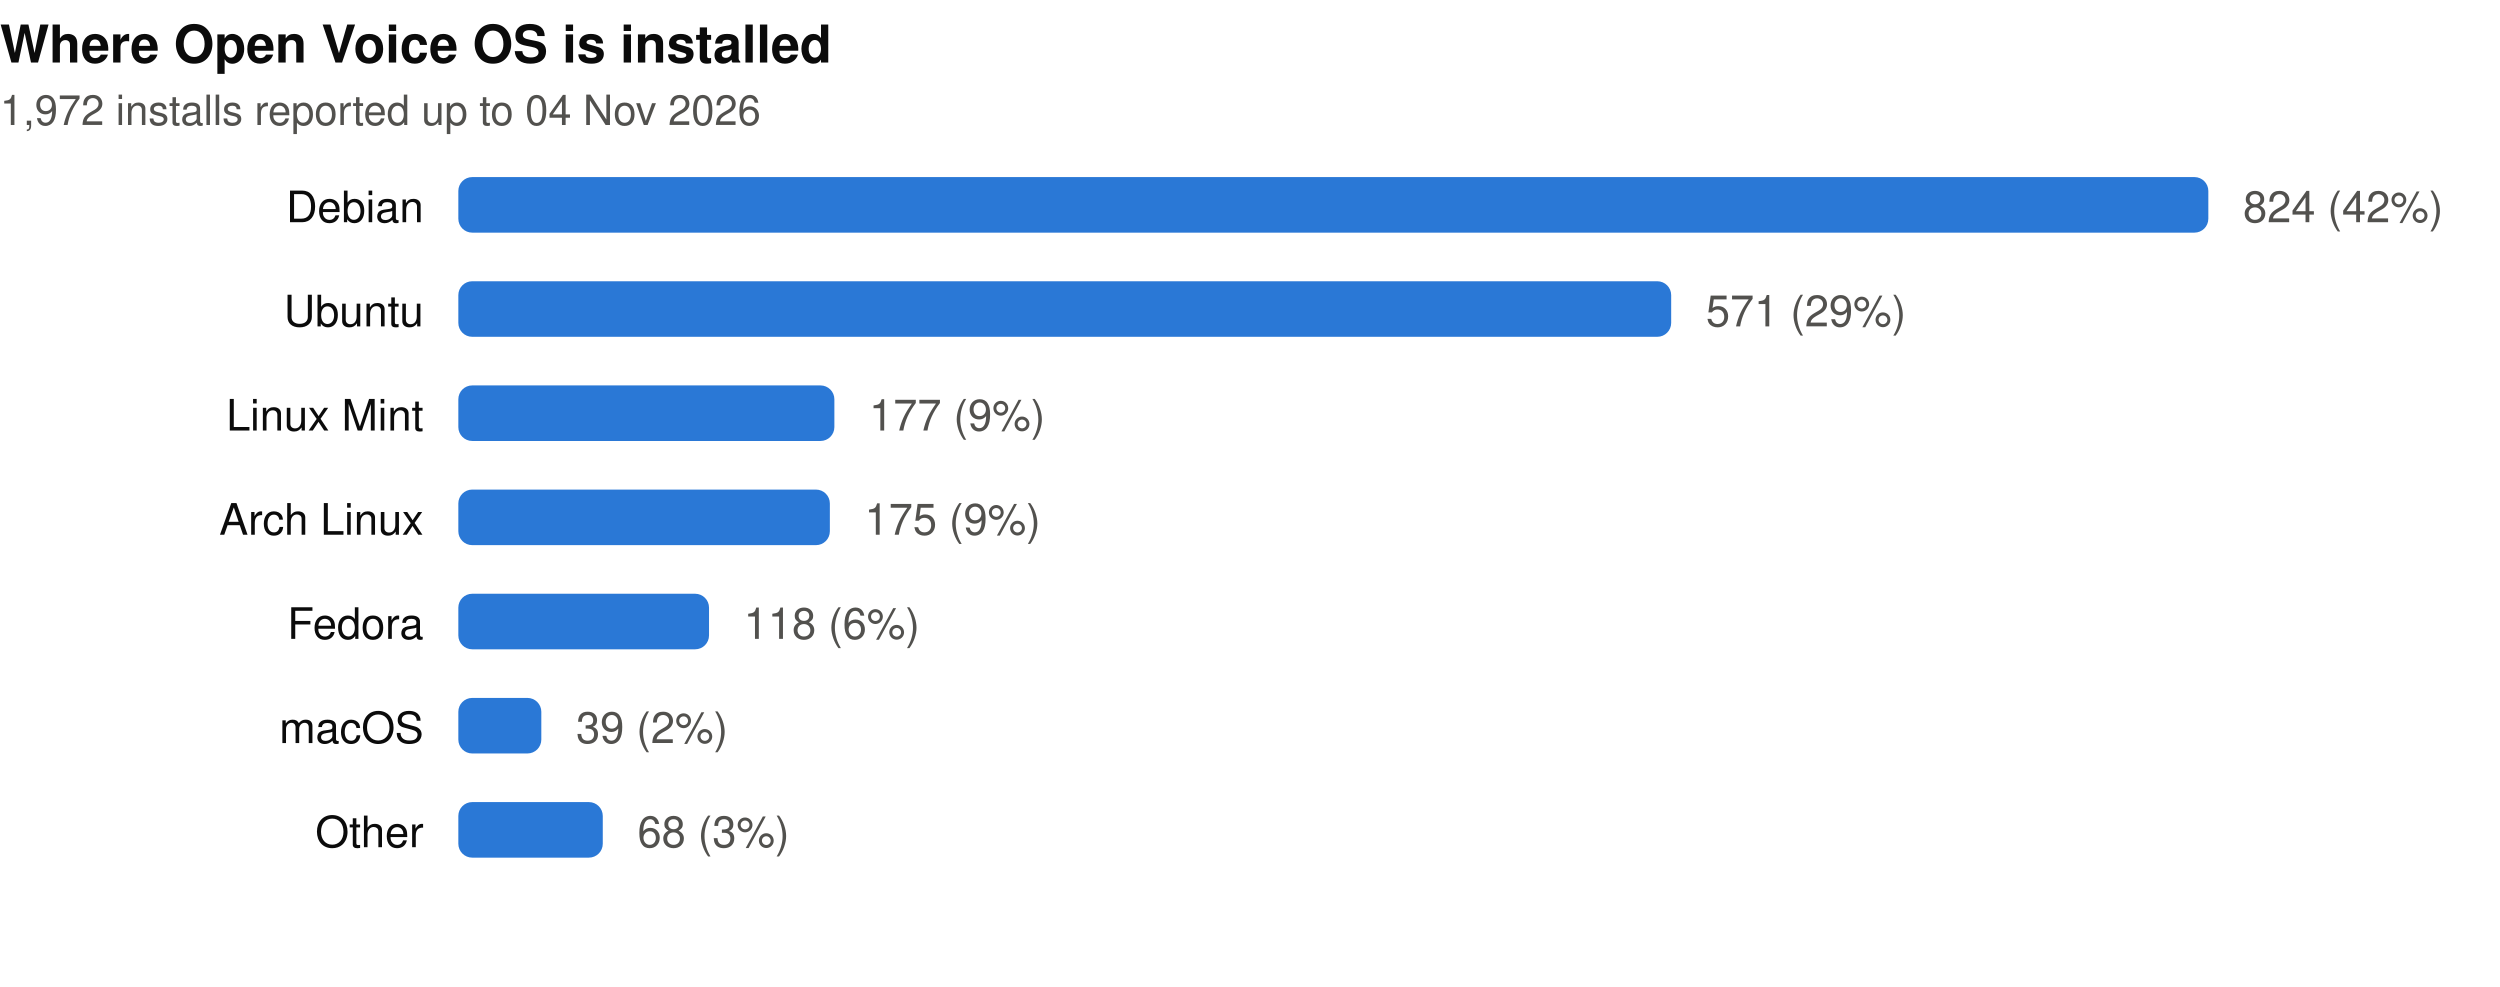
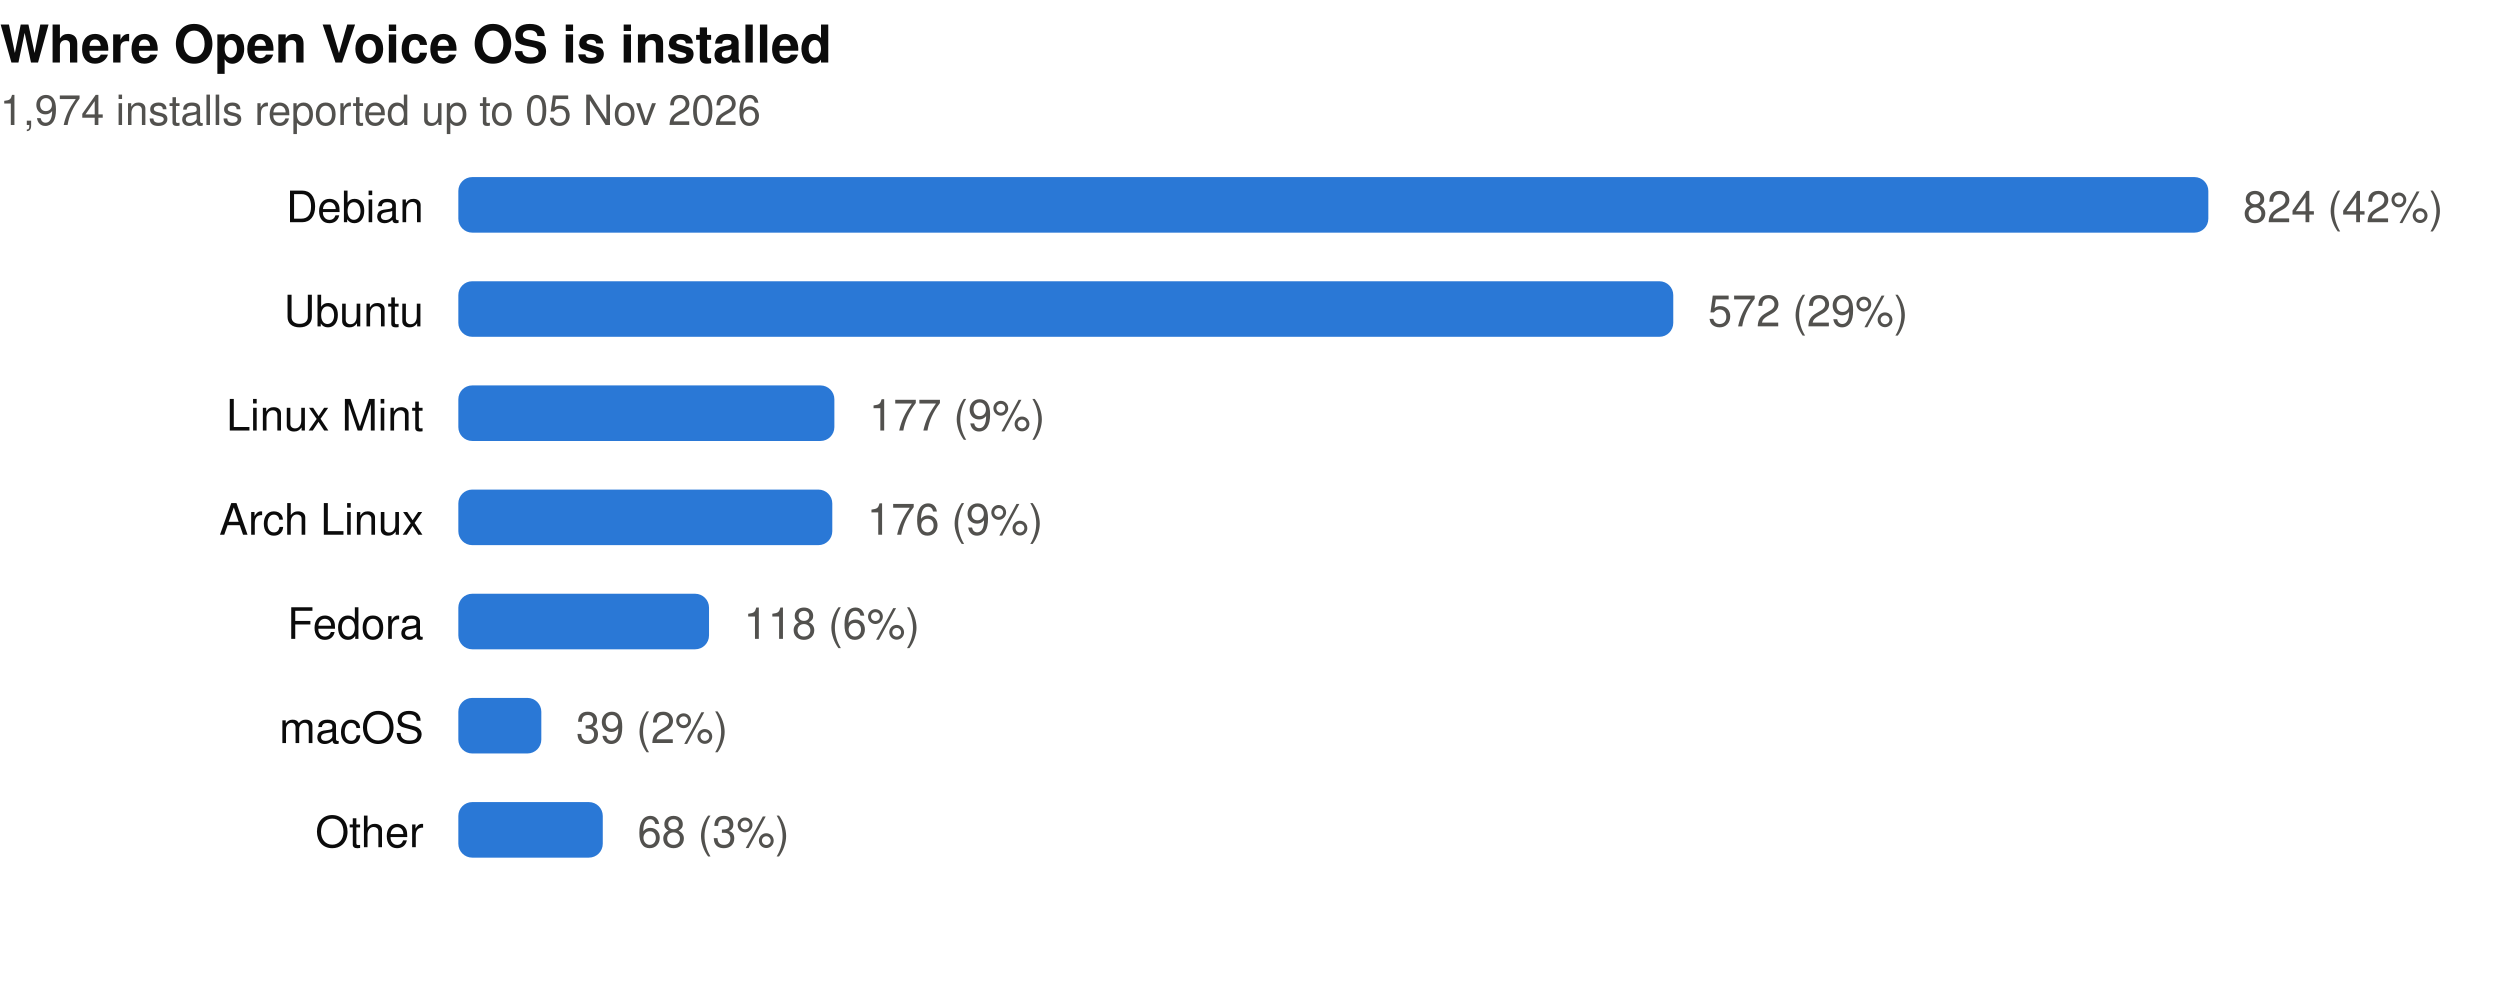
- <svg xmlns="http://www.w3.org/2000/svg" width="720" height="284" viewBox="0 0 720 284" role="img" aria-label="Where Open Voice OS is installed. 1,972 installs reported up to 04 Nov 2026">
+ <svg xmlns="http://www.w3.org/2000/svg" width="720" height="284" viewBox="0 0 720 284" role="img" aria-label="Where Open Voice OS is installed. 1,974 installs reported up to 05 Nov 2026">
  <text x="0" y="18" font-family="ui-sans-serif,-apple-system,BlinkMacSystemFont,'Segoe UI',Helvetica,Arial,sans-serif" font-size="15" font-weight="600" fill="#0b0b0b">Where Open Voice OS is installed</text>
-   <text x="0" y="36" font-family="ui-sans-serif,-apple-system,BlinkMacSystemFont,'Segoe UI',Helvetica,Arial,sans-serif" font-size="12" fill="#52514e">1,972 installs reported up to 04 Nov 2026</text>
+   <text x="0" y="36" font-family="ui-sans-serif,-apple-system,BlinkMacSystemFont,'Segoe UI',Helvetica,Arial,sans-serif" font-size="12" fill="#52514e">1,974 installs reported up to 05 Nov 2026</text>
  <text x="122" y="64.0" text-anchor="end" font-family="ui-sans-serif,-apple-system,BlinkMacSystemFont,'Segoe UI',Helvetica,Arial,sans-serif" font-size="12.5" fill="#0b0b0b">Debian</text>
  <rect x="132" y="51.0" width="504.0" height="16" rx="4" fill="#2a78d6" />
  <text x="646.0" y="64.0" font-family="ui-sans-serif,-apple-system,BlinkMacSystemFont,'Segoe UI',Helvetica,Arial,sans-serif" font-size="12.5" fill="#52514e">824 (42%)</text>
  <text x="122" y="94.0" text-anchor="end" font-family="ui-sans-serif,-apple-system,BlinkMacSystemFont,'Segoe UI',Helvetica,Arial,sans-serif" font-size="12.5" fill="#0b0b0b">Ubuntu</text>
-   <rect x="132" y="81.0" width="349.3" height="16" rx="4" fill="#2a78d6" />
-   <text x="491.3" y="94.0" font-family="ui-sans-serif,-apple-system,BlinkMacSystemFont,'Segoe UI',Helvetica,Arial,sans-serif" font-size="12.5" fill="#52514e">571 (29%)</text>
+   <rect x="132" y="81.0" width="349.9" height="16" rx="4" fill="#2a78d6" />
+   <text x="491.9" y="94.0" font-family="ui-sans-serif,-apple-system,BlinkMacSystemFont,'Segoe UI',Helvetica,Arial,sans-serif" font-size="12.5" fill="#52514e">572 (29%)</text>
  <text x="122" y="124.0" text-anchor="end" font-family="ui-sans-serif,-apple-system,BlinkMacSystemFont,'Segoe UI',Helvetica,Arial,sans-serif" font-size="12.5" fill="#0b0b0b">Linux Mint</text>
  <rect x="132" y="111.0" width="108.3" height="16" rx="4" fill="#2a78d6" />
  <text x="250.3" y="124.0" font-family="ui-sans-serif,-apple-system,BlinkMacSystemFont,'Segoe UI',Helvetica,Arial,sans-serif" font-size="12.5" fill="#52514e">177 (9%)</text>
  <text x="122" y="154.0" text-anchor="end" font-family="ui-sans-serif,-apple-system,BlinkMacSystemFont,'Segoe UI',Helvetica,Arial,sans-serif" font-size="12.5" fill="#0b0b0b">Arch Linux</text>
-   <rect x="132" y="141.0" width="107.0" height="16" rx="4" fill="#2a78d6" />
-   <text x="249.0" y="154.0" font-family="ui-sans-serif,-apple-system,BlinkMacSystemFont,'Segoe UI',Helvetica,Arial,sans-serif" font-size="12.5" fill="#52514e">175 (9%)</text>
+   <rect x="132" y="141.0" width="107.7" height="16" rx="4" fill="#2a78d6" />
+   <text x="249.7" y="154.0" font-family="ui-sans-serif,-apple-system,BlinkMacSystemFont,'Segoe UI',Helvetica,Arial,sans-serif" font-size="12.5" fill="#52514e">176 (9%)</text>
  <text x="122" y="184.0" text-anchor="end" font-family="ui-sans-serif,-apple-system,BlinkMacSystemFont,'Segoe UI',Helvetica,Arial,sans-serif" font-size="12.5" fill="#0b0b0b">Fedora</text>
  <rect x="132" y="171.0" width="72.2" height="16" rx="4" fill="#2a78d6" />
  <text x="214.2" y="184.0" font-family="ui-sans-serif,-apple-system,BlinkMacSystemFont,'Segoe UI',Helvetica,Arial,sans-serif" font-size="12.5" fill="#52514e">118 (6%)</text>
  <text x="122" y="214.0" text-anchor="end" font-family="ui-sans-serif,-apple-system,BlinkMacSystemFont,'Segoe UI',Helvetica,Arial,sans-serif" font-size="12.5" fill="#0b0b0b">macOS</text>
  <rect x="132" y="201.0" width="23.9" height="16" rx="4" fill="#2a78d6" />
  <text x="165.9" y="214.0" font-family="ui-sans-serif,-apple-system,BlinkMacSystemFont,'Segoe UI',Helvetica,Arial,sans-serif" font-size="12.5" fill="#52514e">39 (2%)</text>
  <text x="122" y="244.0" text-anchor="end" font-family="ui-sans-serif,-apple-system,BlinkMacSystemFont,'Segoe UI',Helvetica,Arial,sans-serif" font-size="12.5" fill="#0b0b0b">Other</text>
  <rect x="132" y="231.0" width="41.6" height="16" rx="4" fill="#2a78d6" />
  <text x="183.6" y="244.0" font-family="ui-sans-serif,-apple-system,BlinkMacSystemFont,'Segoe UI',Helvetica,Arial,sans-serif" font-size="12.5" fill="#52514e">68 (3%)</text>
</svg>
